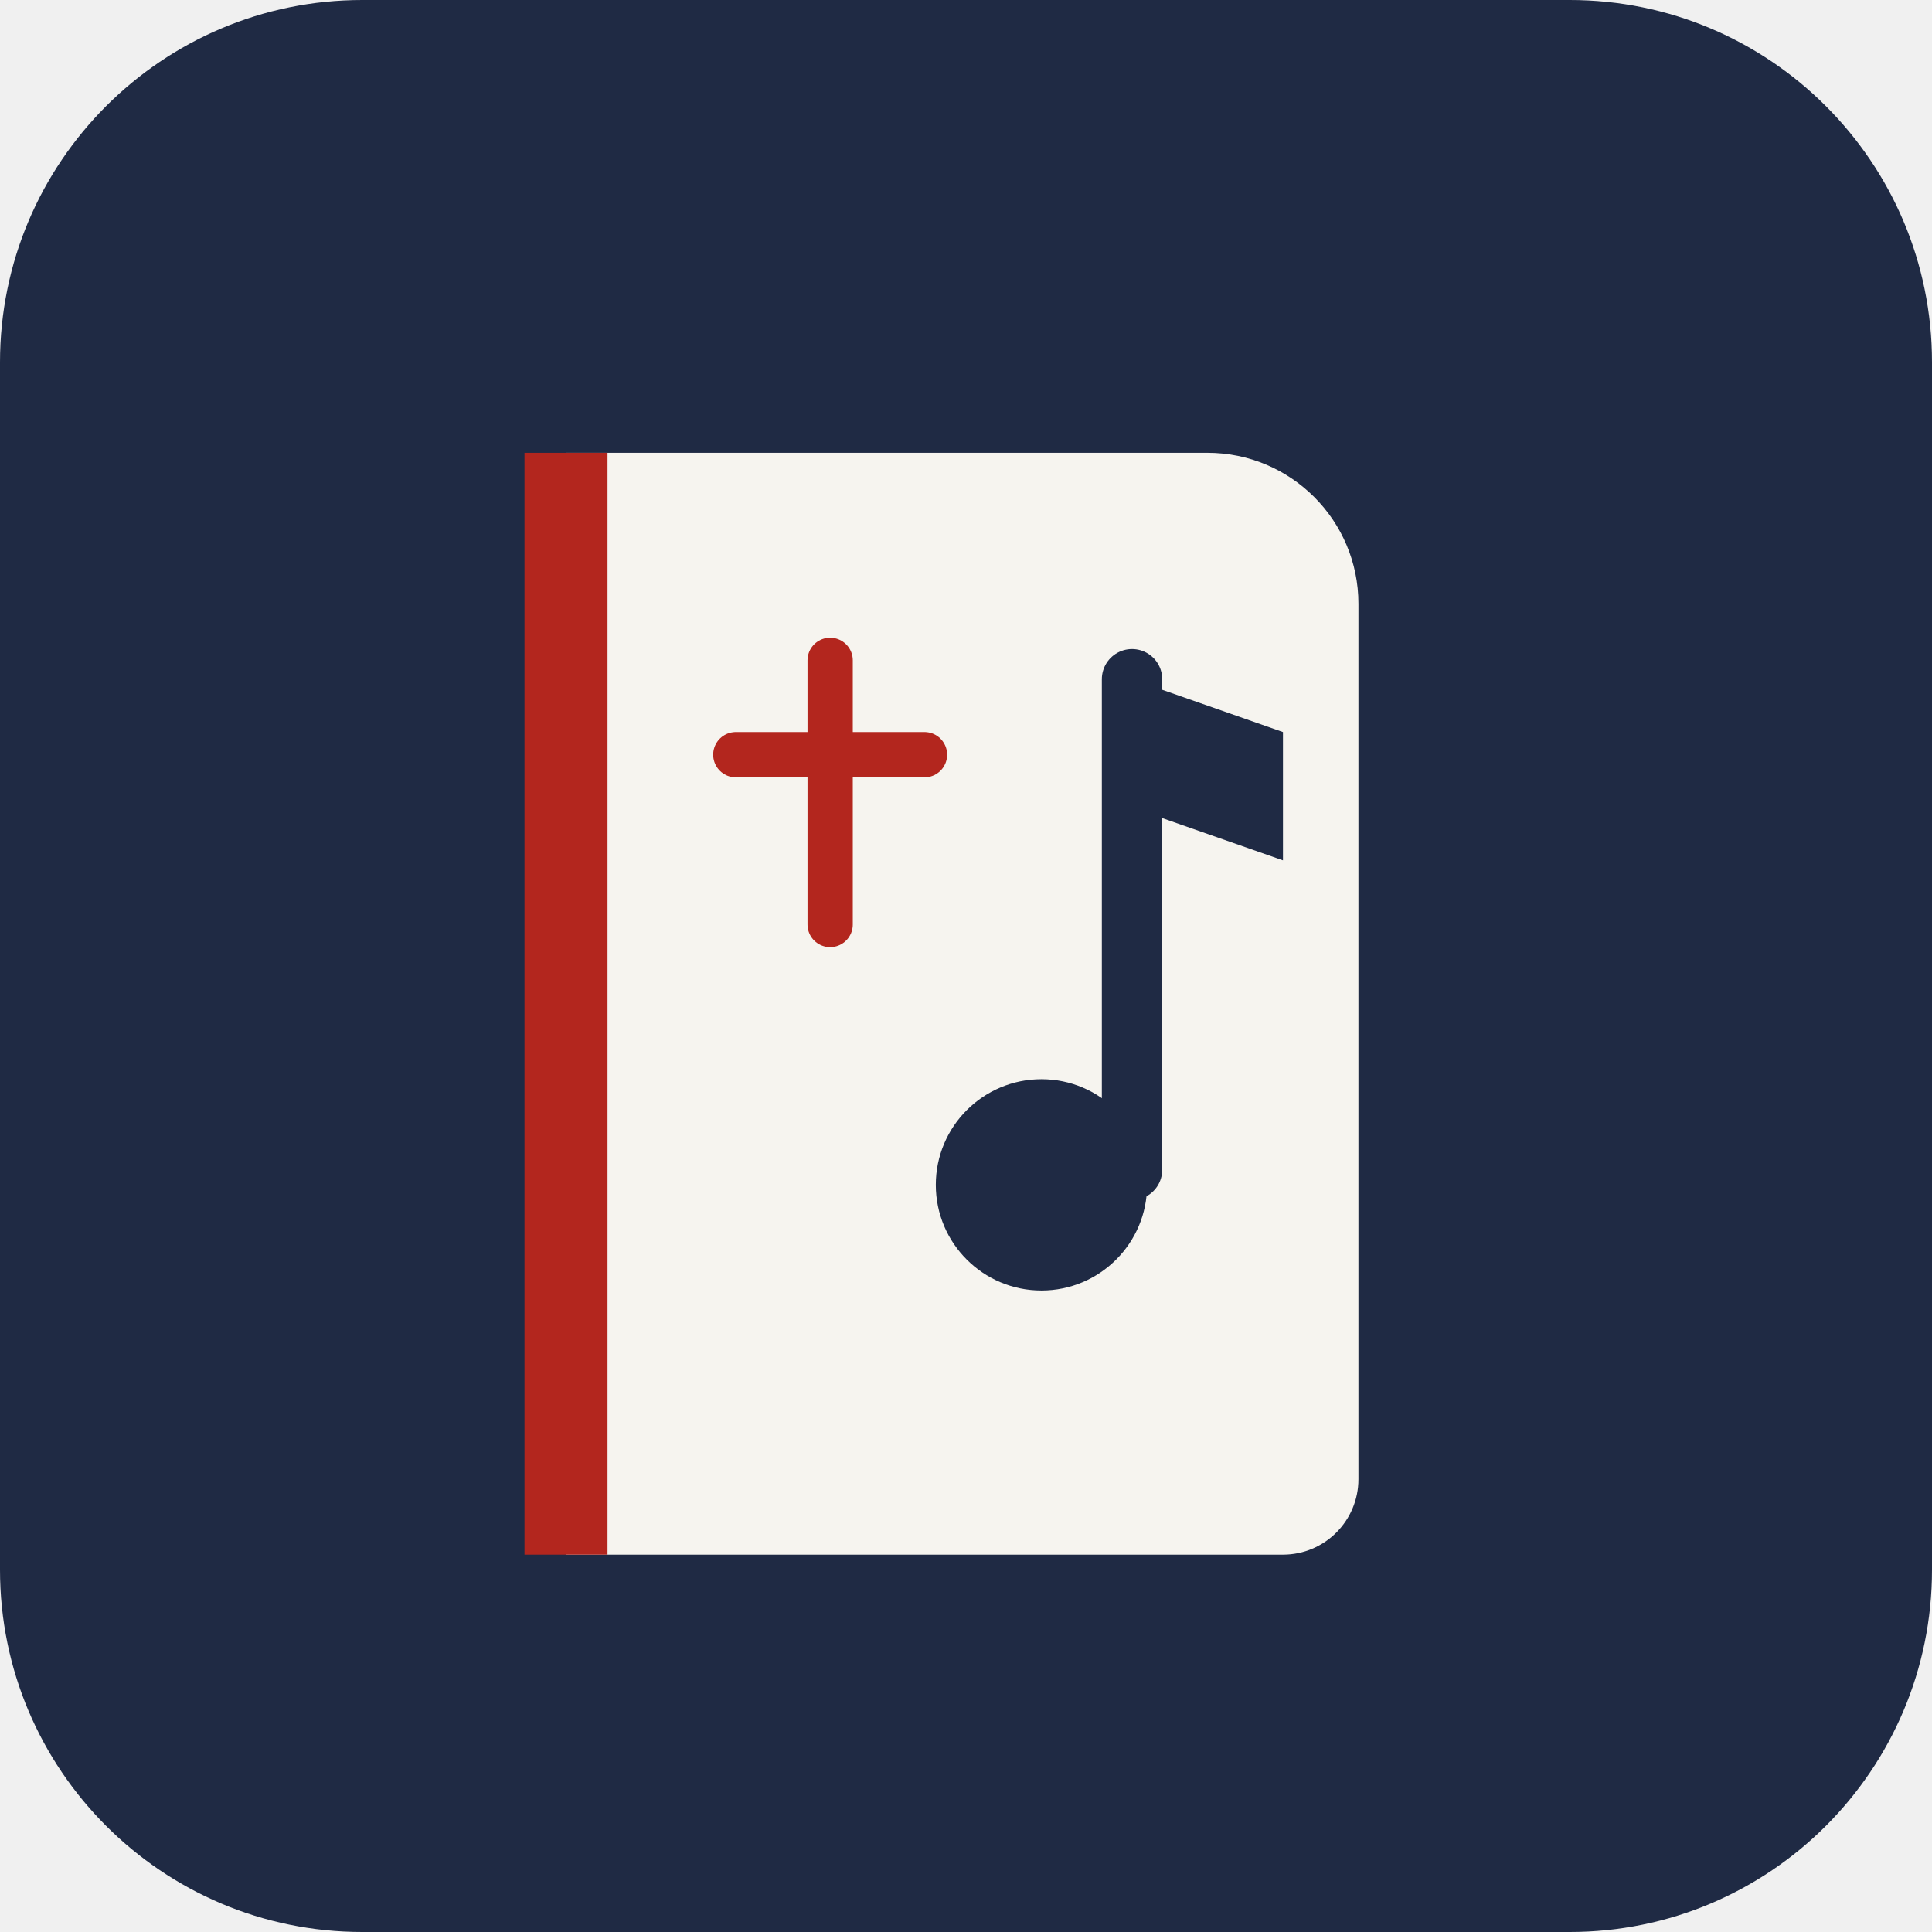
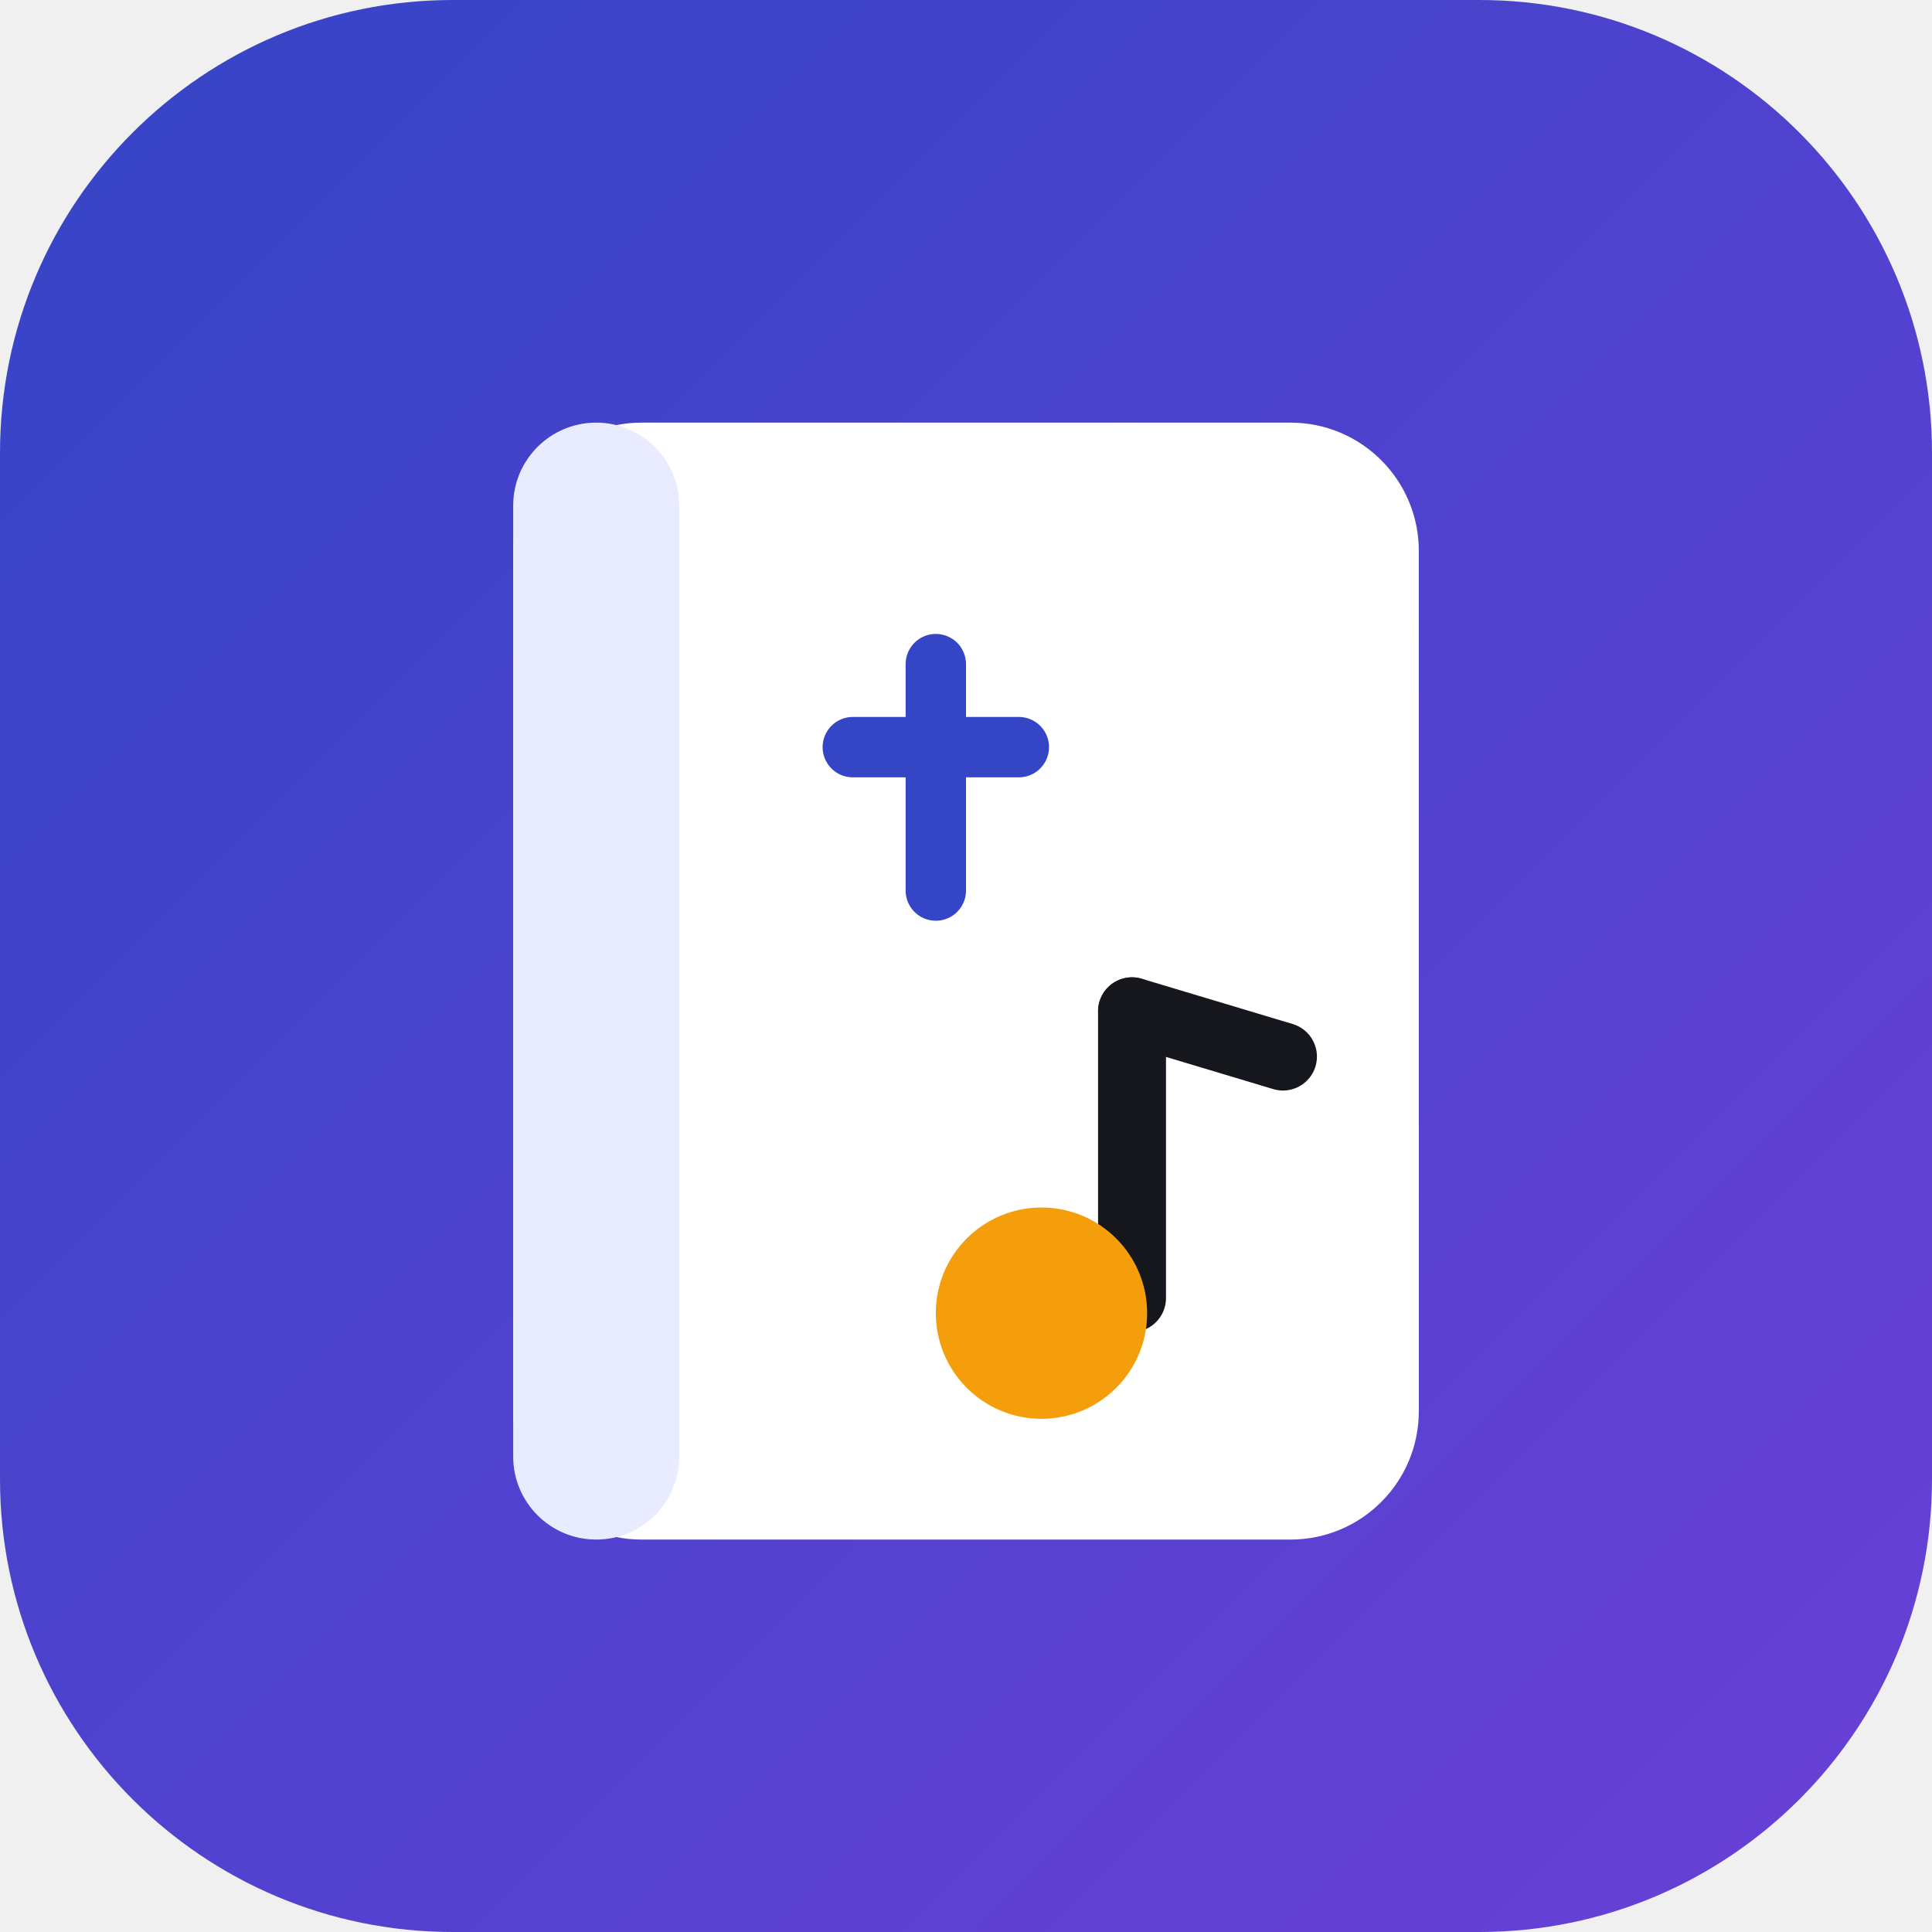
<svg xmlns="http://www.w3.org/2000/svg" viewBox="0 0 512 512">
-   <rect width="512" height="512" rx="96" fill="#1f2a44" />
-   <path d="M150 120h170a40 40 0 0 1 40 40v232a20 20 0 0 1-20 20H150z" fill="#f6f4ef" />
-   <path d="M150 120v292" stroke="#b3261e" stroke-width="22" />
-   <path d="M300 180v130" stroke="#1f2a44" stroke-width="16" stroke-linecap="round" />
-   <circle cx="276" cy="314" r="28" fill="#1f2a44" />
-   <path d="M300 180l40 14v34l-40-14z" fill="#1f2a44" />
-   <path d="M220 175v70M195 200h50" stroke="#b3261e" stroke-width="12" stroke-linecap="round" />
+   <defs>
+     <linearGradient id="g" x1="0" y1="0" x2="1" y2="1">
+       <stop offset="0" stop-color="#3445c6" />
+       <stop offset="1" stop-color="#6a3fd6" />
+     </linearGradient>
+   </defs>
+   <rect width="512" height="512" rx="120" fill="url(#g)" />
+   <rect x="136" y="112" width="240" height="296" rx="34" fill="#fff" />
+   <rect x="136" y="112" width="44" height="296" rx="22" fill="#e9ecff" />
+   <path d="M248 176v60M226 198h44" stroke="#3445c6" stroke-width="16" stroke-linecap="round" />
+   <path d="M300 268v76" stroke="#15171c" stroke-width="18" stroke-linecap="round" />
+   <path d="M300 268l40 12" stroke="#15171c" stroke-width="18" stroke-linecap="round" />
+   <circle cx="276" cy="348" r="28" fill="#f59e0b" />
</svg>
